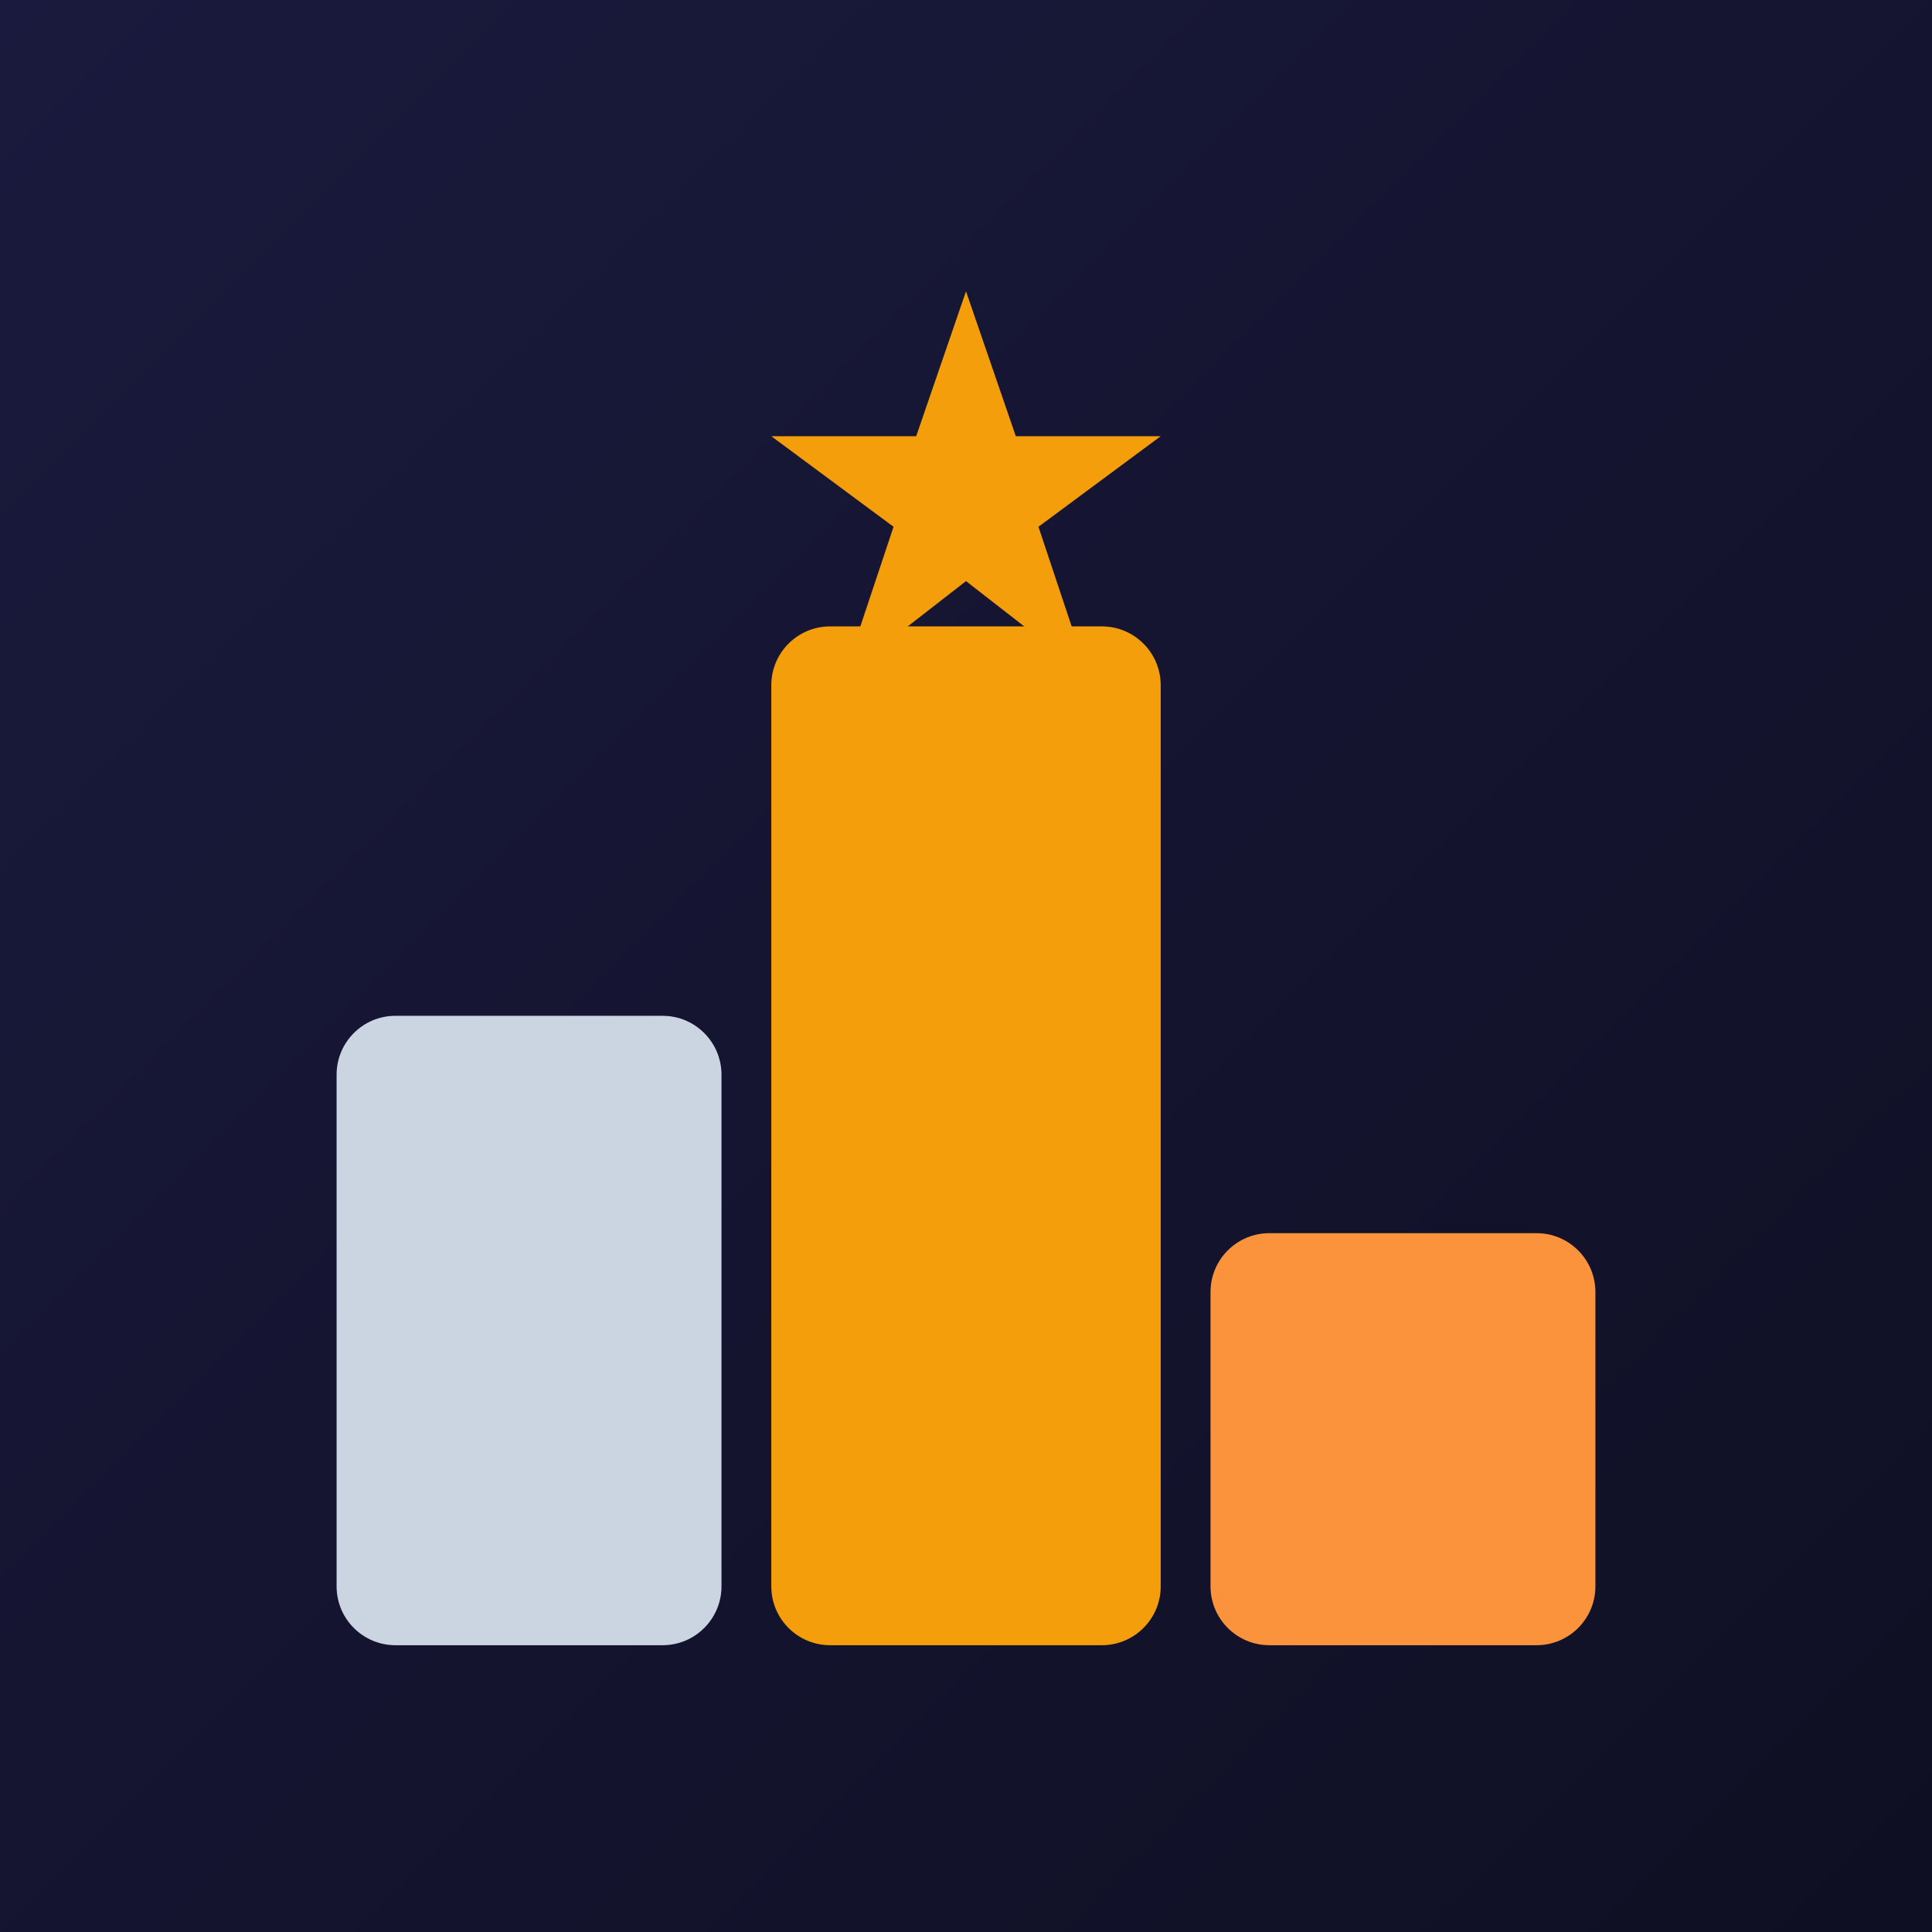
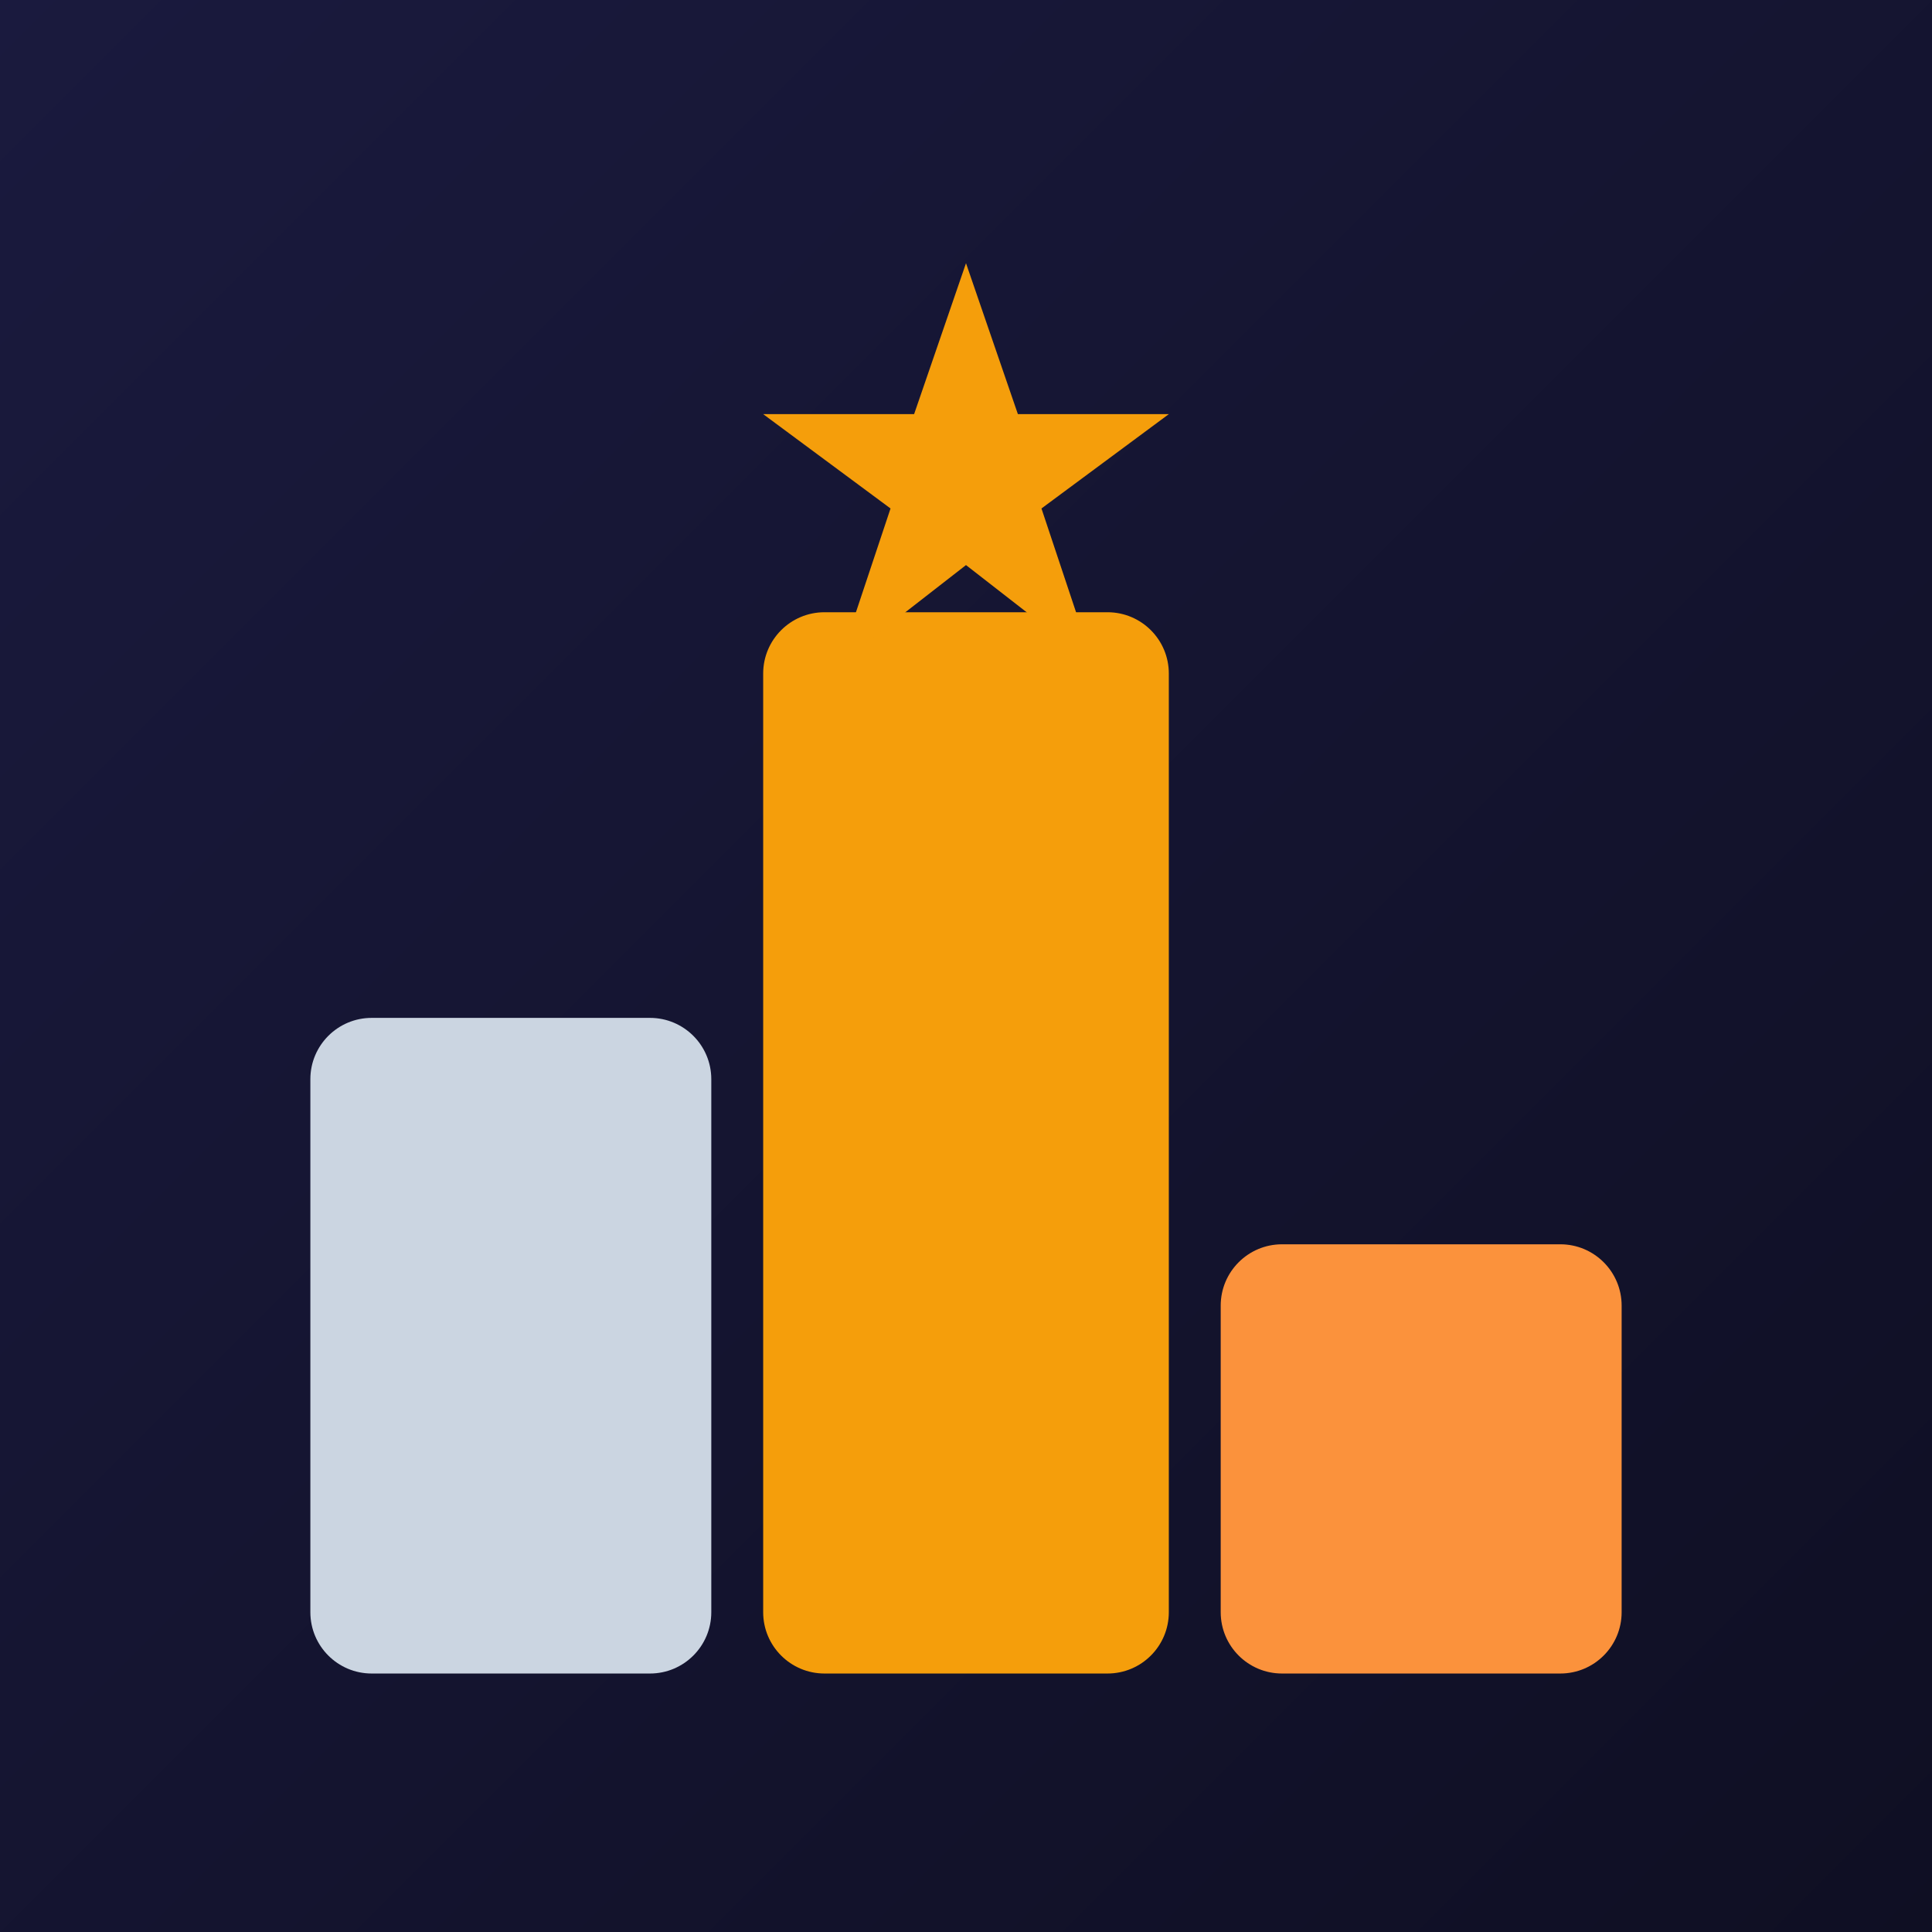
<svg xmlns="http://www.w3.org/2000/svg" viewBox="0 0 512 512" width="512" height="512">
  <defs>
    <linearGradient id="bg" x1="0" y1="0" x2="1" y2="1">
      <stop offset="0%" stop-color="#1a1a3e" />
      <stop offset="100%" stop-color="#0f0f23" />
    </linearGradient>
  </defs>
  <rect width="512" height="512" fill="url(#bg)" />
-   <g transform="translate(256,256) scale(1.20) translate(-256,-256)">
+   <g transform="translate(256,256) scale(1.25) translate(-256,-256)">
    <rect x="117" y="267" width="85" height="139" rx="13" fill="#CBD5E1" />
    <rect x="213" y="181" width="86" height="225" rx="13" fill="#F59E0B" />
    <rect x="310" y="315" width="85" height="91" rx="13" fill="#FB923C" />
    <path d="M 256 107 L 267 139 L 299 139 L 272 159 L 283 192 L 256 171 L 229 192 L 240 159 L 213 139 L 245 139 Z" fill="#F59E0B" />
  </g>
</svg>
